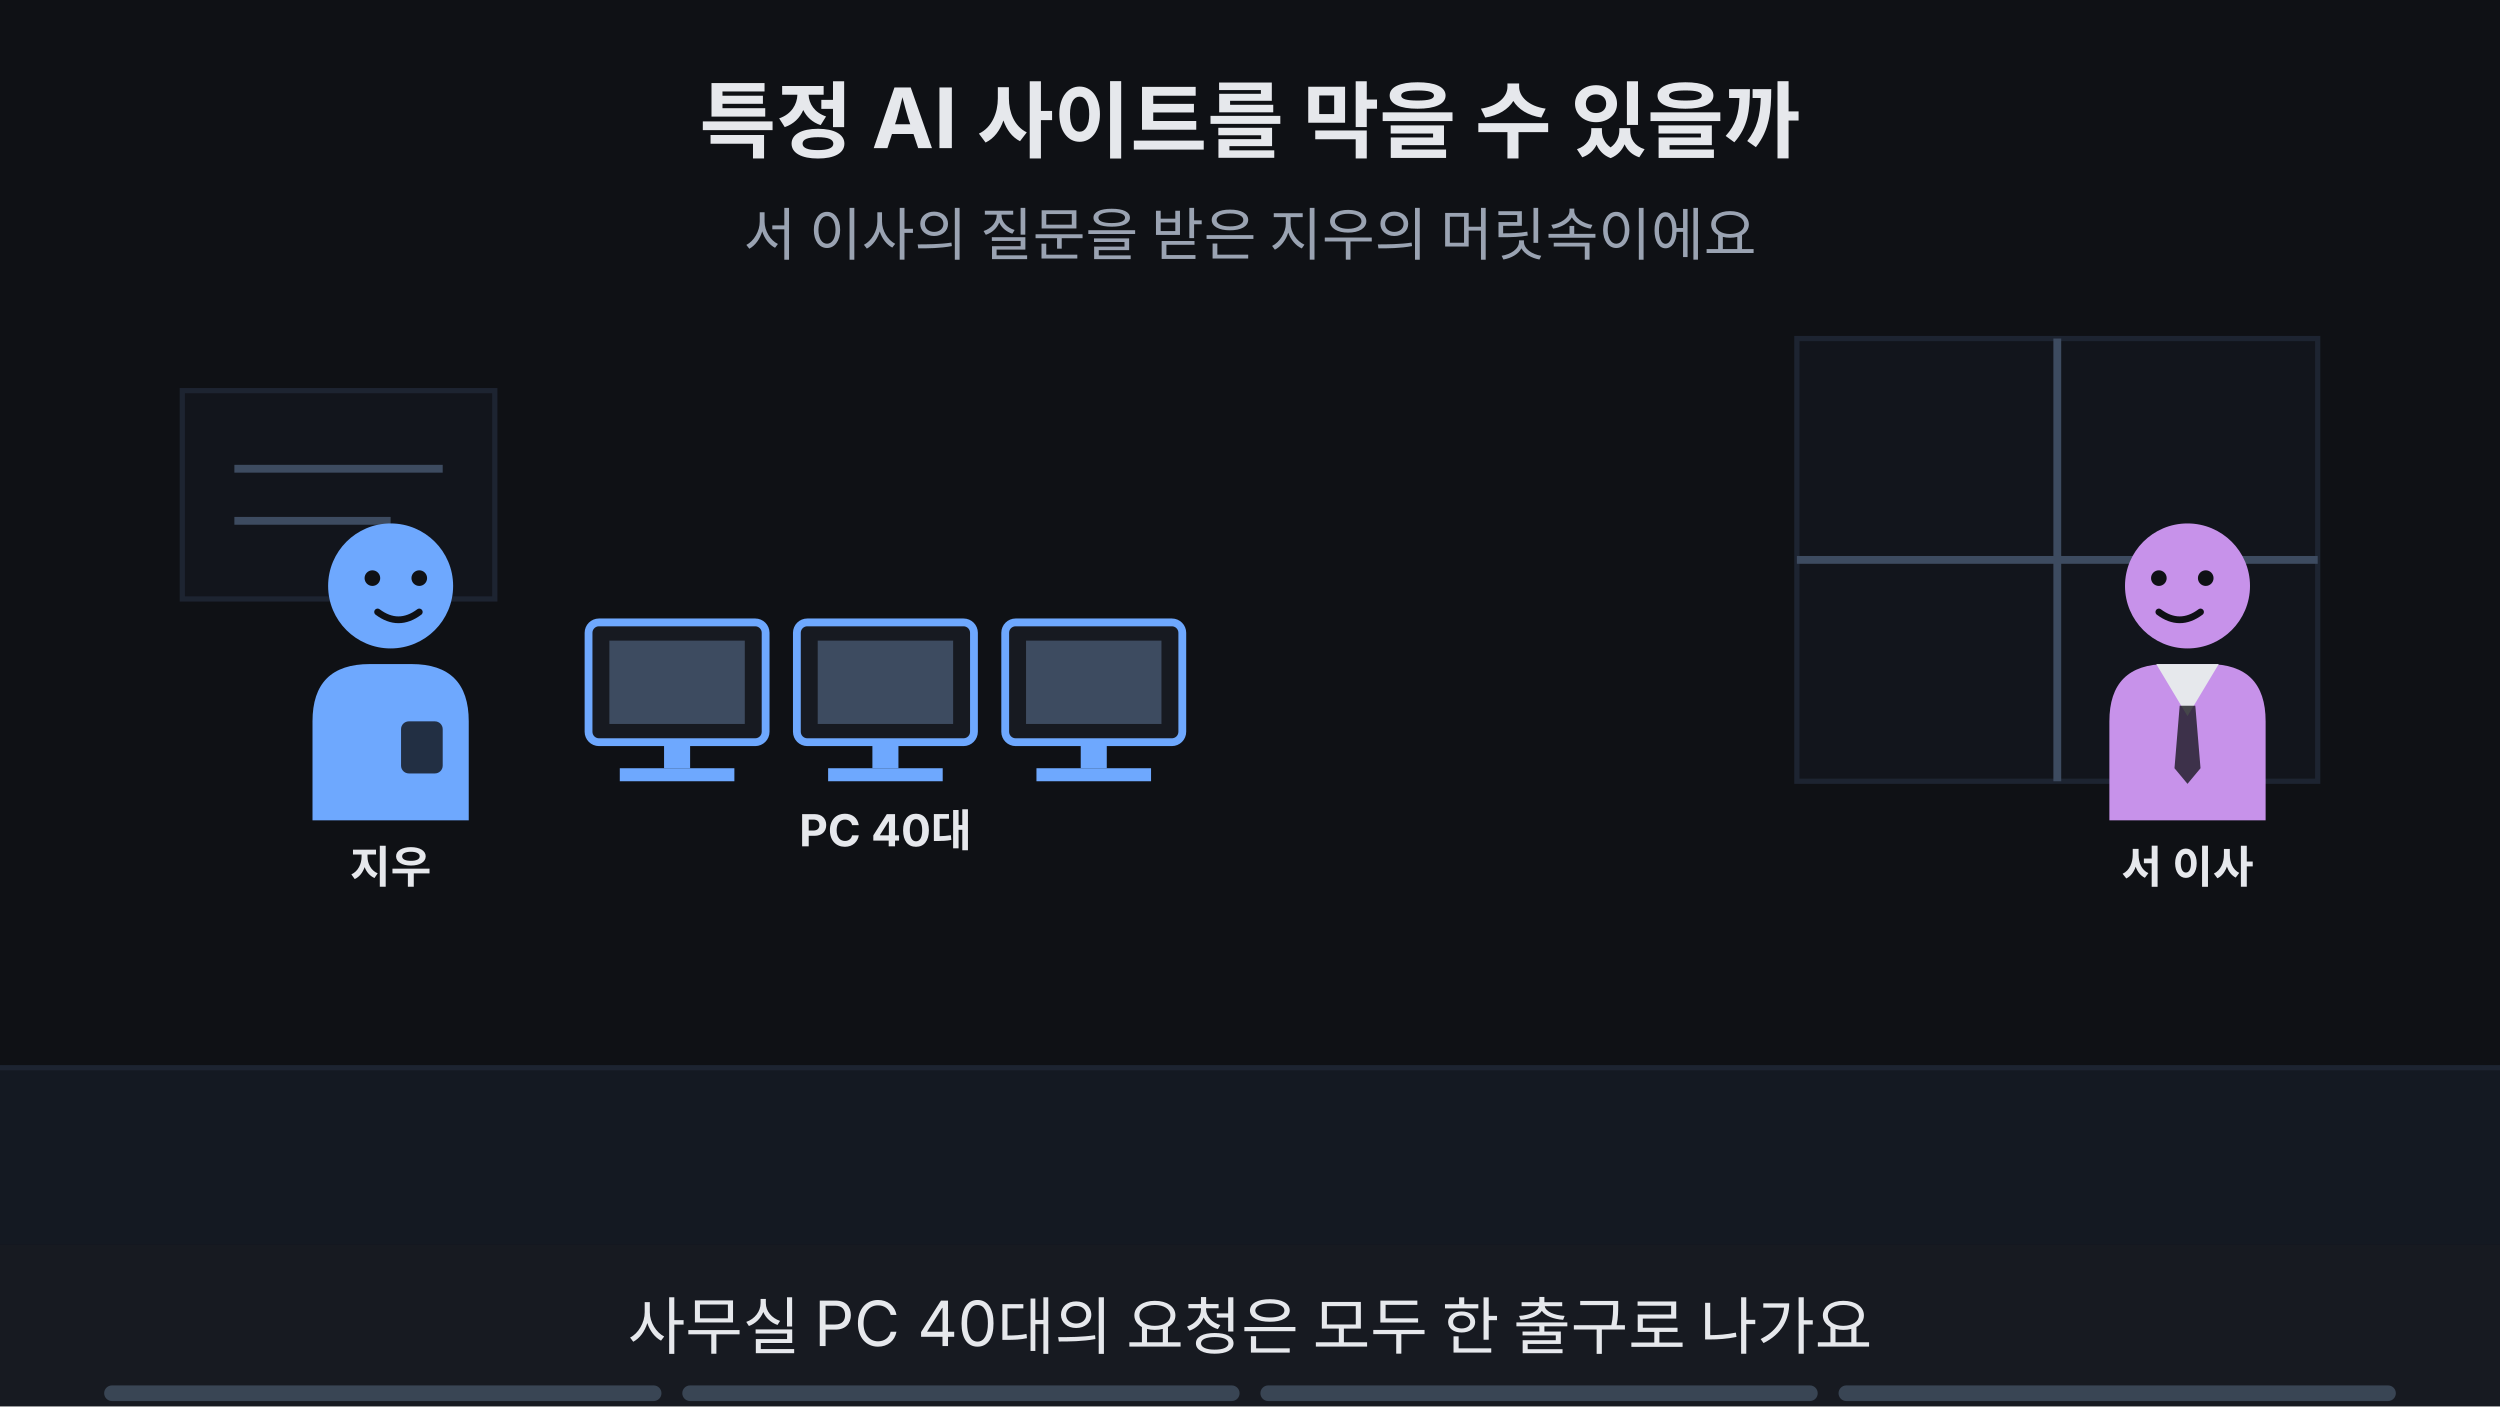
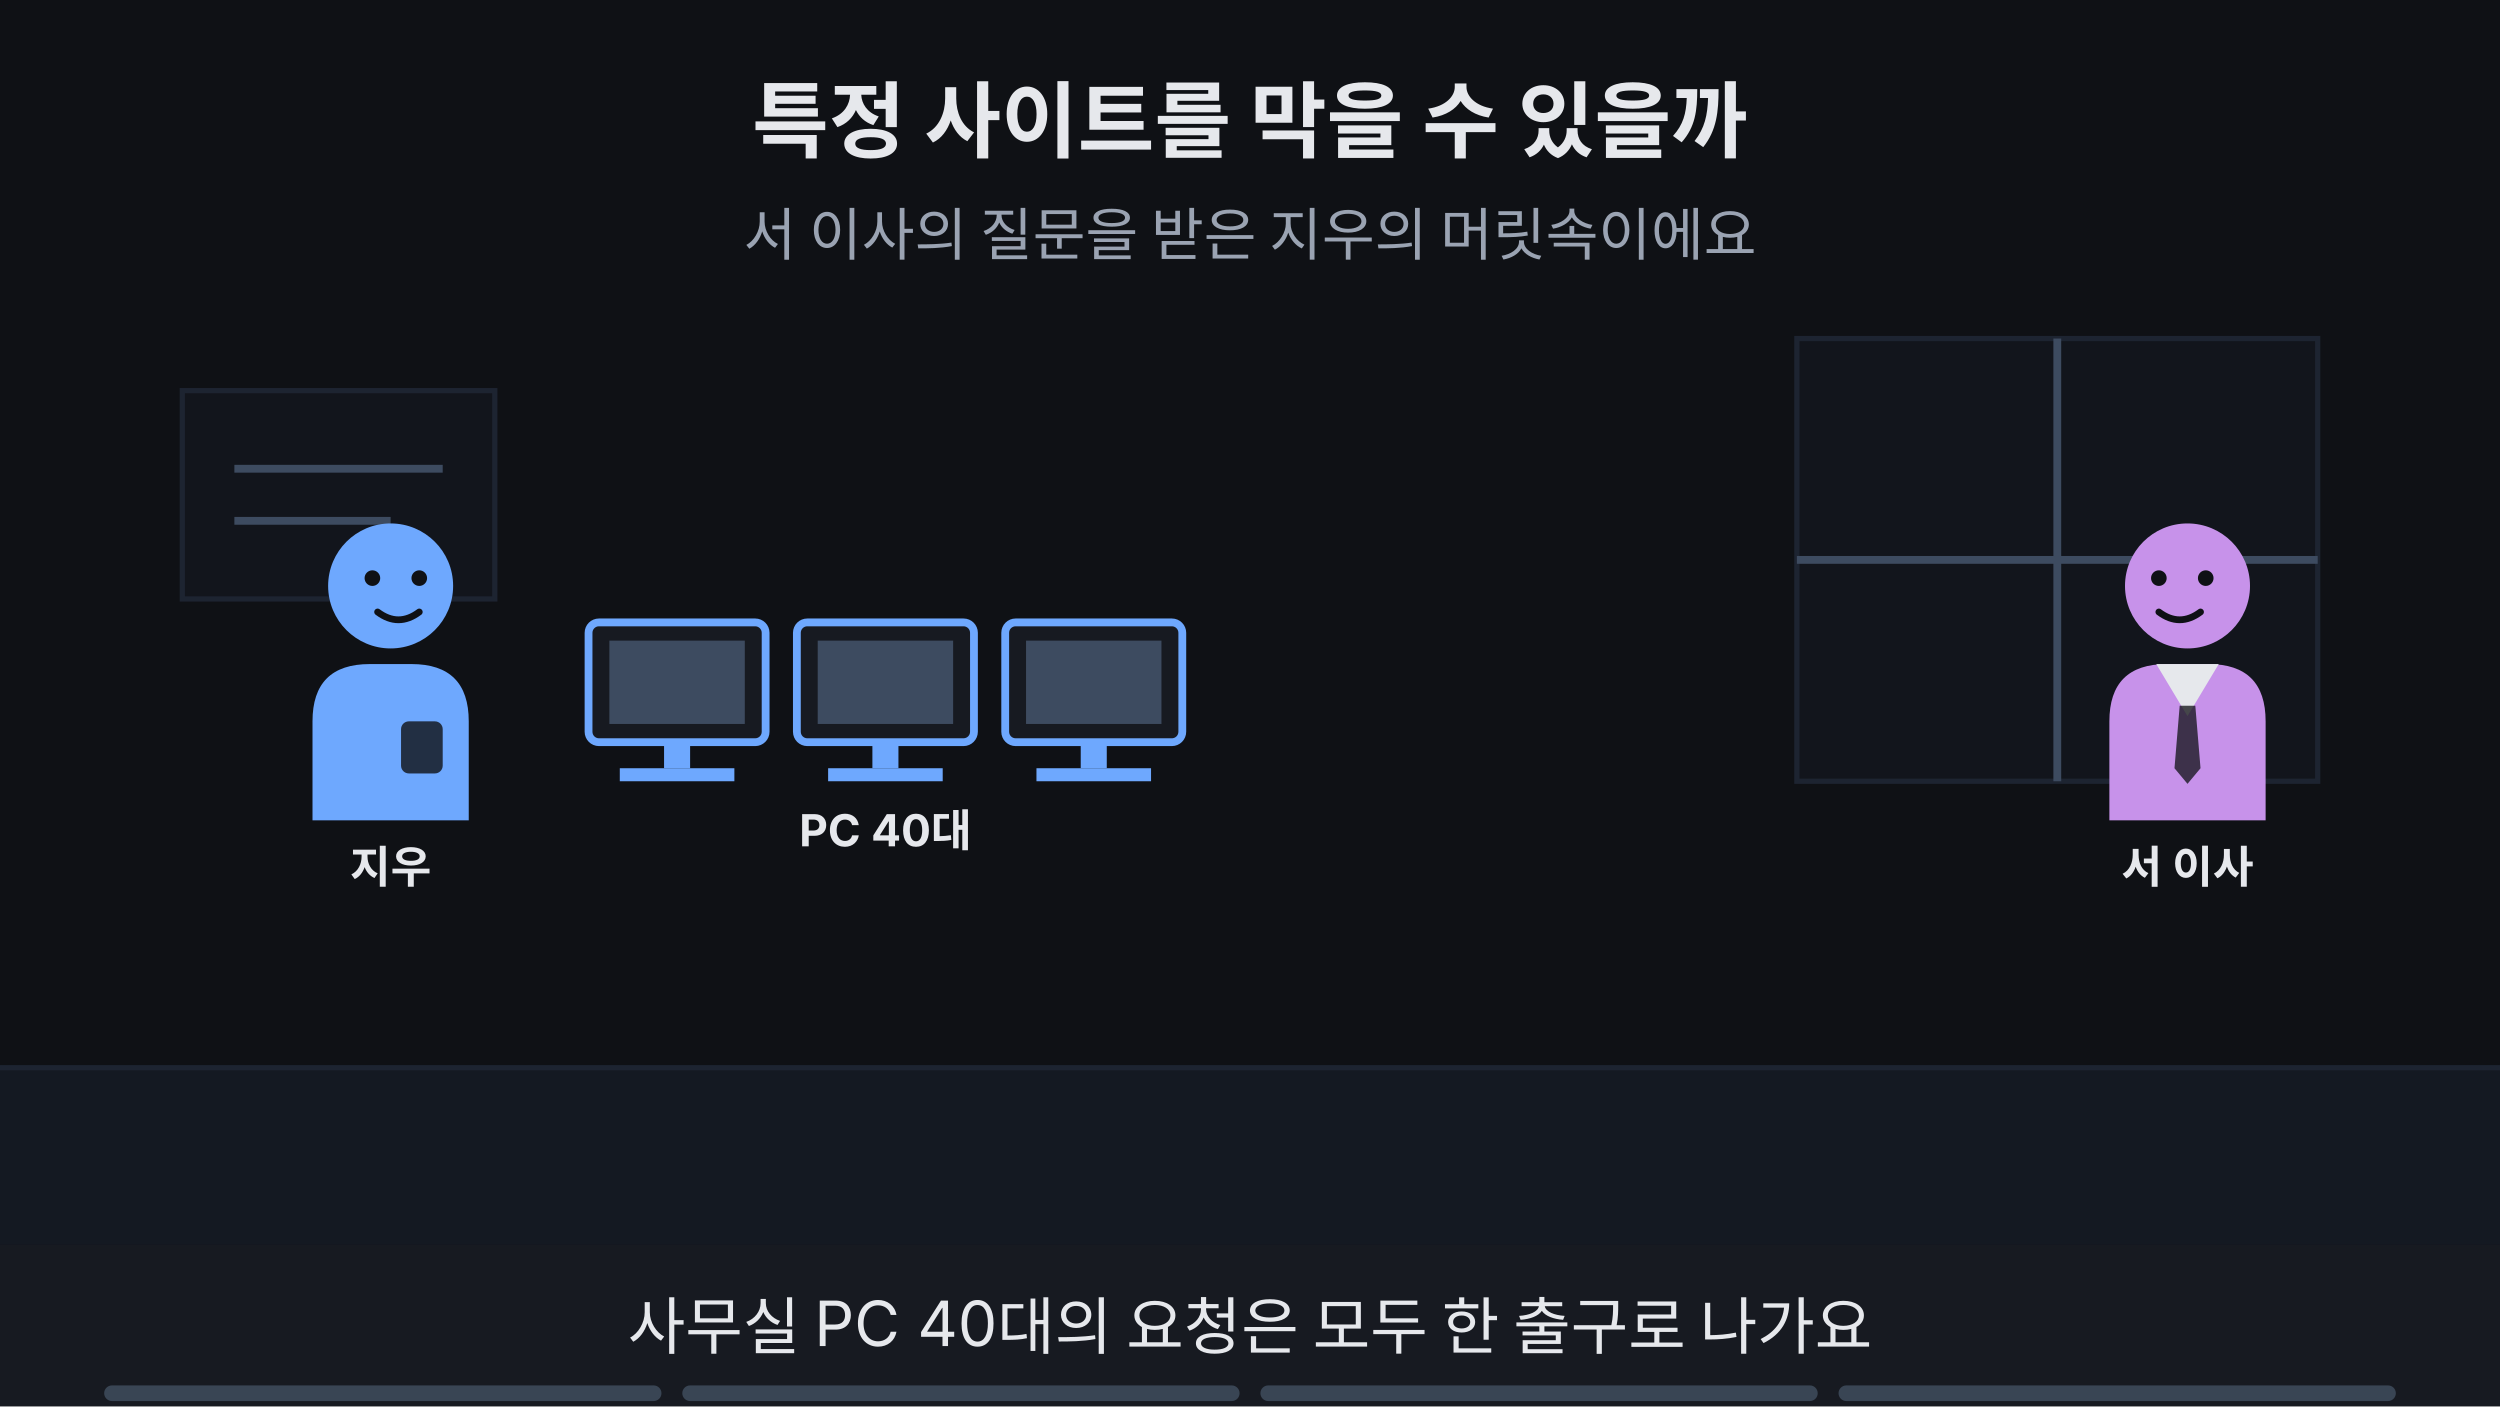
<svg xmlns="http://www.w3.org/2000/svg" viewBox="0 0 960 540" width="960" height="540" font-family="-apple-system,'Apple SD Gothic Neo','Segoe UI',sans-serif">
  <rect width="960" height="540" fill="#0f1115" />
-   <text x="480" y="58" text-anchor="middle" font-size="32" font-weight="700" fill="#e6e8ec">특정 AI 사이트를 막을 수 있을까</text>
+   <text x="480" y="58" text-anchor="middle" font-size="32" font-weight="700" fill="#e6e8ec">특정 사이트를 막을 수 있을까</text>
  <text x="480" y="98" text-anchor="middle" font-size="22" fill="#9aa3b2">서 이사의 질문을 받은 지우의 머릿속이에요</text>
  <rect x="0" y="410" width="960" height="68" fill="#141922" />
  <line x1="0" y1="410" x2="960" y2="410" stroke="#1d2431" stroke-width="2" />
  <rect x="690" y="130" width="200" height="170" fill="#12151c" stroke="#1d2431" stroke-width="2" />
  <line x1="790" y1="130" x2="790" y2="300" stroke="#3d4b60" stroke-width="3" />
  <line x1="690" y1="215" x2="890" y2="215" stroke="#3d4b60" stroke-width="3" />
  <rect x="70" y="150" width="120" height="80" fill="#12151c" stroke="#1d2431" stroke-width="2" />
  <line x1="90" y1="180" x2="170" y2="180" stroke="#3d4b60" stroke-width="3" />
  <line x1="90" y1="200" x2="150" y2="200" stroke="#3d4b60" stroke-width="3" />
  <g opacity="1">
    <animate attributeName="opacity" values="1;1;0;0" keyTimes="0;0.485;0.500;1" dur="16s" repeatCount="indefinite" />
    <g transform="translate(150,225) scale(1.0,1.0)">
      <path d="M-30 90 V52 Q-30 30 -8 30 H8 Q30 30 30 52 V90 Z" fill="#6ea8fe" />
      <rect x="4" y="52" width="16" height="20" rx="3" fill="#0f1115" fill-opacity="0.8" />
      <circle r="24" fill="#6ea8fe" />
      <circle cx="-7" cy="-3" r="3" fill="#0f1115" />
      <circle cx="11" cy="-3" r="3" fill="#0f1115" />
      <path d="M-5 10 Q3 16 11 10" fill="none" stroke="#0f1115" stroke-width="2.6" stroke-linecap="round" />
    </g>
    <text x="150" y="339.0" text-anchor="middle" font-size="17" font-weight="700" fill="#e6e8ec">지우</text>
  </g>
  <g opacity="0">
    <animate attributeName="opacity" values="0;0;1;1" keyTimes="0;0.500;0.515;1" dur="16s" repeatCount="indefinite" />
    <g transform="translate(150,225) scale(1.0,1.0)">
      <path d="M-30 90 V52 Q-30 30 -8 30 H8 Q30 30 30 52 V90 Z" fill="#6ea8fe" />
      <rect x="4" y="52" width="16" height="20" rx="3" fill="#0f1115" fill-opacity="0.8" />
      <circle r="24" fill="#6ea8fe" />
      <circle cx="-7" cy="-6" r="3" fill="#0f1115" />
      <circle cx="11" cy="-6" r="3" fill="#0f1115" />
      <path d="M-3 12 H9" fill="none" stroke="#0f1115" stroke-width="2.6" stroke-linecap="round" />
      <circle cx="34" cy="-4" r="3.2" fill="#9aa3b2" />
      <circle cx="43" cy="-7" r="2.8" fill="#9aa3b2" />
      <circle cx="52" cy="-10" r="2.4" fill="#9aa3b2" />
    </g>
    <text x="150" y="339.0" text-anchor="middle" font-size="17" font-weight="700" fill="#e6e8ec">지우</text>
  </g>
  <g>
    <g transform="translate(840,225) scale(-1.0,1.0)">
      <path d="M-30 90 V52 Q-30 30 -8 30 H8 Q30 30 30 52 V90 Z" fill="#c792ea" />
      <polygon points="-12,30 12,30 0,50" fill="#e6e8ec" />
      <polygon points="-3,46 3,46 5,70 0,76 -5,70" fill="#0f1115" fill-opacity="0.75" />
      <circle r="24" fill="#c792ea" />
      <circle cx="-7" cy="-3" r="3" fill="#0f1115" />
      <circle cx="11" cy="-3" r="3" fill="#0f1115" />
      <path d="M-5 10 Q3 16 11 10" fill="none" stroke="#0f1115" stroke-width="2.6" stroke-linecap="round" />
    </g>
    <text x="840" y="339.0" text-anchor="middle" font-size="17" font-weight="700" fill="#e6e8ec">서 이사</text>
  </g>
  <g>
    <rect x="226" y="239" width="68" height="46" rx="4" fill="#171a21" stroke="#6ea8fe" stroke-width="3" />
    <rect x="234" y="246" width="52" height="32" fill="#3d4b60" />
    <rect x="255" y="285" width="10" height="10" fill="#6ea8fe" />
    <rect x="238" y="295" width="44" height="5" fill="#6ea8fe" />
  </g>
  <g>
    <rect x="306" y="239" width="68" height="46" rx="4" fill="#171a21" stroke="#6ea8fe" stroke-width="3" />
    <rect x="314" y="246" width="52" height="32" fill="#3d4b60" />
    <rect x="335" y="285" width="10" height="10" fill="#6ea8fe" />
    <rect x="318" y="295" width="44" height="5" fill="#6ea8fe" />
  </g>
  <g>
    <rect x="386" y="239" width="68" height="46" rx="4" fill="#171a21" stroke="#6ea8fe" stroke-width="3" />
    <rect x="394" y="246" width="52" height="32" fill="#3d4b60" />
    <rect x="415" y="285" width="10" height="10" fill="#6ea8fe" />
    <rect x="398" y="295" width="44" height="5" fill="#6ea8fe" />
  </g>
  <g opacity="1">
    <animate attributeName="opacity" values="1;1;0;0" keyTimes="0;0.235;0.250;1" dur="16s" repeatCount="indefinite" />
    <text x="340" y="325" text-anchor="middle" font-size="17" font-weight="700" fill="#e6e8ec">PC 40대</text>
  </g>
  <g opacity="0">
    <animate attributeName="opacity" values="0;0;1;1" keyTimes="0;0.250;0.265;1" dur="16s" repeatCount="indefinite" />
    <line x1="455" y1="275" x2="565" y2="275" stroke="#3d4b60" stroke-width="4" stroke-dasharray="10 8" />
    <circle cx="600" cy="275" r="28" fill="#171a21" stroke="#6ea8fe" stroke-width="3" />
    <path d="M585 269 h28 l-7 -7 M615 281 h-28 l7 7" fill="none" stroke="#6ea8fe" stroke-width="3" />
    <text x="600" y="325" text-anchor="middle" font-size="17" fill="#9aa3b2">출구 장치</text>
  </g>
  <g opacity="0">
    <animate attributeName="opacity" values="0;0;1;1;0;0" keyTimes="0;0.250;0.265;0.485;0.500;1" dur="16s" repeatCount="indefinite" />
    <rect x="558" y="233" width="84" height="108" rx="10" fill="none" stroke="#ffb454" stroke-width="5" />
  </g>
  <g opacity="0">
    <animate attributeName="opacity" values="0;0;1;1;0;0" keyTimes="0;0.500;0.515;0.735;0.750;1" dur="16s" repeatCount="indefinite" />
-     <polygon points="756.54,197.0 776.54,197.0 832,203" fill="#171a21" stroke="#c792ea" stroke-width="3" stroke-linejoin="round" />
-     <rect x="609.46" y="123.0" width="181.08" height="74" rx="16" fill="#171a21" stroke="#c792ea" stroke-width="3" />
-     <line x1="759" y1="197" x2="775" y2="197" stroke="#171a21" stroke-width="5" />
-     <text x="700" y="153.48" text-anchor="middle" font-size="18" font-weight="700" fill="#e6e8ec">특정 AI 사이트를</text>
-     <text x="700" y="179.48" text-anchor="middle" font-size="18" font-weight="700" fill="#e6e8ec">막을 수는 있어요?</text>
+     <polygon points="768.06,197.0 788.06,197.0 832,203" fill="#171a21" stroke="#c792ea" stroke-width="3" stroke-linejoin="round" />
+     <rect x="597.94" y="123.0" width="204.12" height="74" rx="16" fill="#171a21" stroke="#c792ea" stroke-width="3" />
+     <line x1="770" y1="197" x2="786" y2="197" stroke="#171a21" stroke-width="5" />
+     <text x="700" y="153.48" text-anchor="middle" font-size="18" font-weight="700" fill="#e6e8ec">특정 사이트를</text>
+     <text x="700" y="179.48" text-anchor="middle" font-size="18" font-weight="700" fill="#e6e8ec">막아 주실 수 있어요?</text>
  </g>
  <g opacity="0">
    <animate attributeName="opacity" values="0;0;1;1;0;0" keyTimes="0;0.500;0.515;0.735;0.750;1" dur="16s" repeatCount="indefinite" />
-     <rect x="604.46" y="118.0" width="191.08" height="84" rx="10" fill="none" stroke="#ffb454" stroke-width="5" />
+     <rect x="592.94" y="118.0" width="214.12" height="84" rx="10" fill="none" stroke="#ffb454" stroke-width="5" />
  </g>
  <g opacity="0">
    <animate attributeName="opacity" values="0;0;1;1" keyTimes="0;0.750;0.765;1" dur="16s" repeatCount="indefinite" />
    <text x="480" y="402" text-anchor="middle" font-size="16" fill="#9aa3b2">이 Page에서 알아볼 것</text>
    <rect x="331" y="419" width="298" height="38" rx="19" fill="#ffb454" stroke="#ffb454" stroke-width="2" />
    <text x="480" y="445.92" text-anchor="middle" font-size="22" font-weight="700" fill="#0f1115">길 한가운데서 막는 장치는?</text>
  </g>
  <rect x="0" y="478" width="960" height="62" fill="#171a21" />
  <g opacity="1">
    <animate attributeName="opacity" values="1;1;0;0" keyTimes="0;0.235;0.250;1" dur="16s" repeatCount="indefinite" />
    <text x="480" y="518" text-anchor="middle" font-size="24" fill="#e6e8ec">사무실 PC 40대의 요청은 모두 한 출구로 나가요</text>
  </g>
  <g opacity="0">
    <animate attributeName="opacity" values="0;0;1;1;0;0" keyTimes="0;0.250;0.265;0.485;0.500;1" dur="16s" repeatCount="indefinite" />
    <text x="480" y="518" text-anchor="middle" font-size="24" fill="#e6e8ec">그 자리에 출구 장치가 있어요</text>
  </g>
  <g opacity="0">
    <animate attributeName="opacity" values="0;0;1;1;0;0" keyTimes="0;0.500;0.515;0.735;0.750;1" dur="16s" repeatCount="indefinite" />
-     <text x="480" y="518" text-anchor="middle" font-size="24" fill="#e6e8ec">서 이사가 특정 AI 사이트를 막을 수 있는지 물어요</text>
+     <text x="480" y="518" text-anchor="middle" font-size="24" fill="#e6e8ec">서 이사가 특정 사이트를 막아 달라고 해요</text>
  </g>
  <g opacity="0">
    <animate attributeName="opacity" values="0;0;1;1" keyTimes="0;0.750;0.765;1" dur="16s" repeatCount="indefinite" />
    <text x="480" y="518" text-anchor="middle" font-size="24" fill="#e6e8ec">이 Page에서 막는 장치의 자리를 알아봐요</text>
  </g>
  <g aria-label="재생 진행 막대" data-stage-count="4">
    <g class="progress-segment" data-stage="1">
      <rect x="40" y="532" width="214" height="6" rx="3" fill="#394554" />
      <rect x="40" y="532" width="0" height="6" rx="3" fill="#ff3434">
        <animate attributeName="width" values="0;214;214" keyTimes="0;0.25;1" dur="16s" repeatCount="indefinite" />
      </rect>
    </g>
    <g class="progress-segment" data-stage="2">
      <rect x="262" y="532" width="214" height="6" rx="3" fill="#394554" />
      <rect x="262" y="532" width="0" height="6" rx="3" fill="#ff3434">
        <animate attributeName="width" values="0;0;214;214" keyTimes="0;0.25;0.5;1" dur="16s" repeatCount="indefinite" />
      </rect>
    </g>
    <g class="progress-segment" data-stage="3">
      <rect x="484" y="532" width="214" height="6" rx="3" fill="#394554" />
      <rect x="484" y="532" width="0" height="6" rx="3" fill="#ff3434">
        <animate attributeName="width" values="0;0;214;214" keyTimes="0;0.5;0.75;1" dur="16s" repeatCount="indefinite" />
      </rect>
    </g>
    <g class="progress-segment" data-stage="4">
      <rect x="706" y="532" width="214" height="6" rx="3" fill="#394554" />
      <rect x="706" y="532" width="0" height="6" rx="3" fill="#ff3434">
        <animate attributeName="width" values="0;0;214" keyTimes="0;0.75;1" dur="16s" repeatCount="indefinite" />
      </rect>
    </g>
  </g>
</svg>
